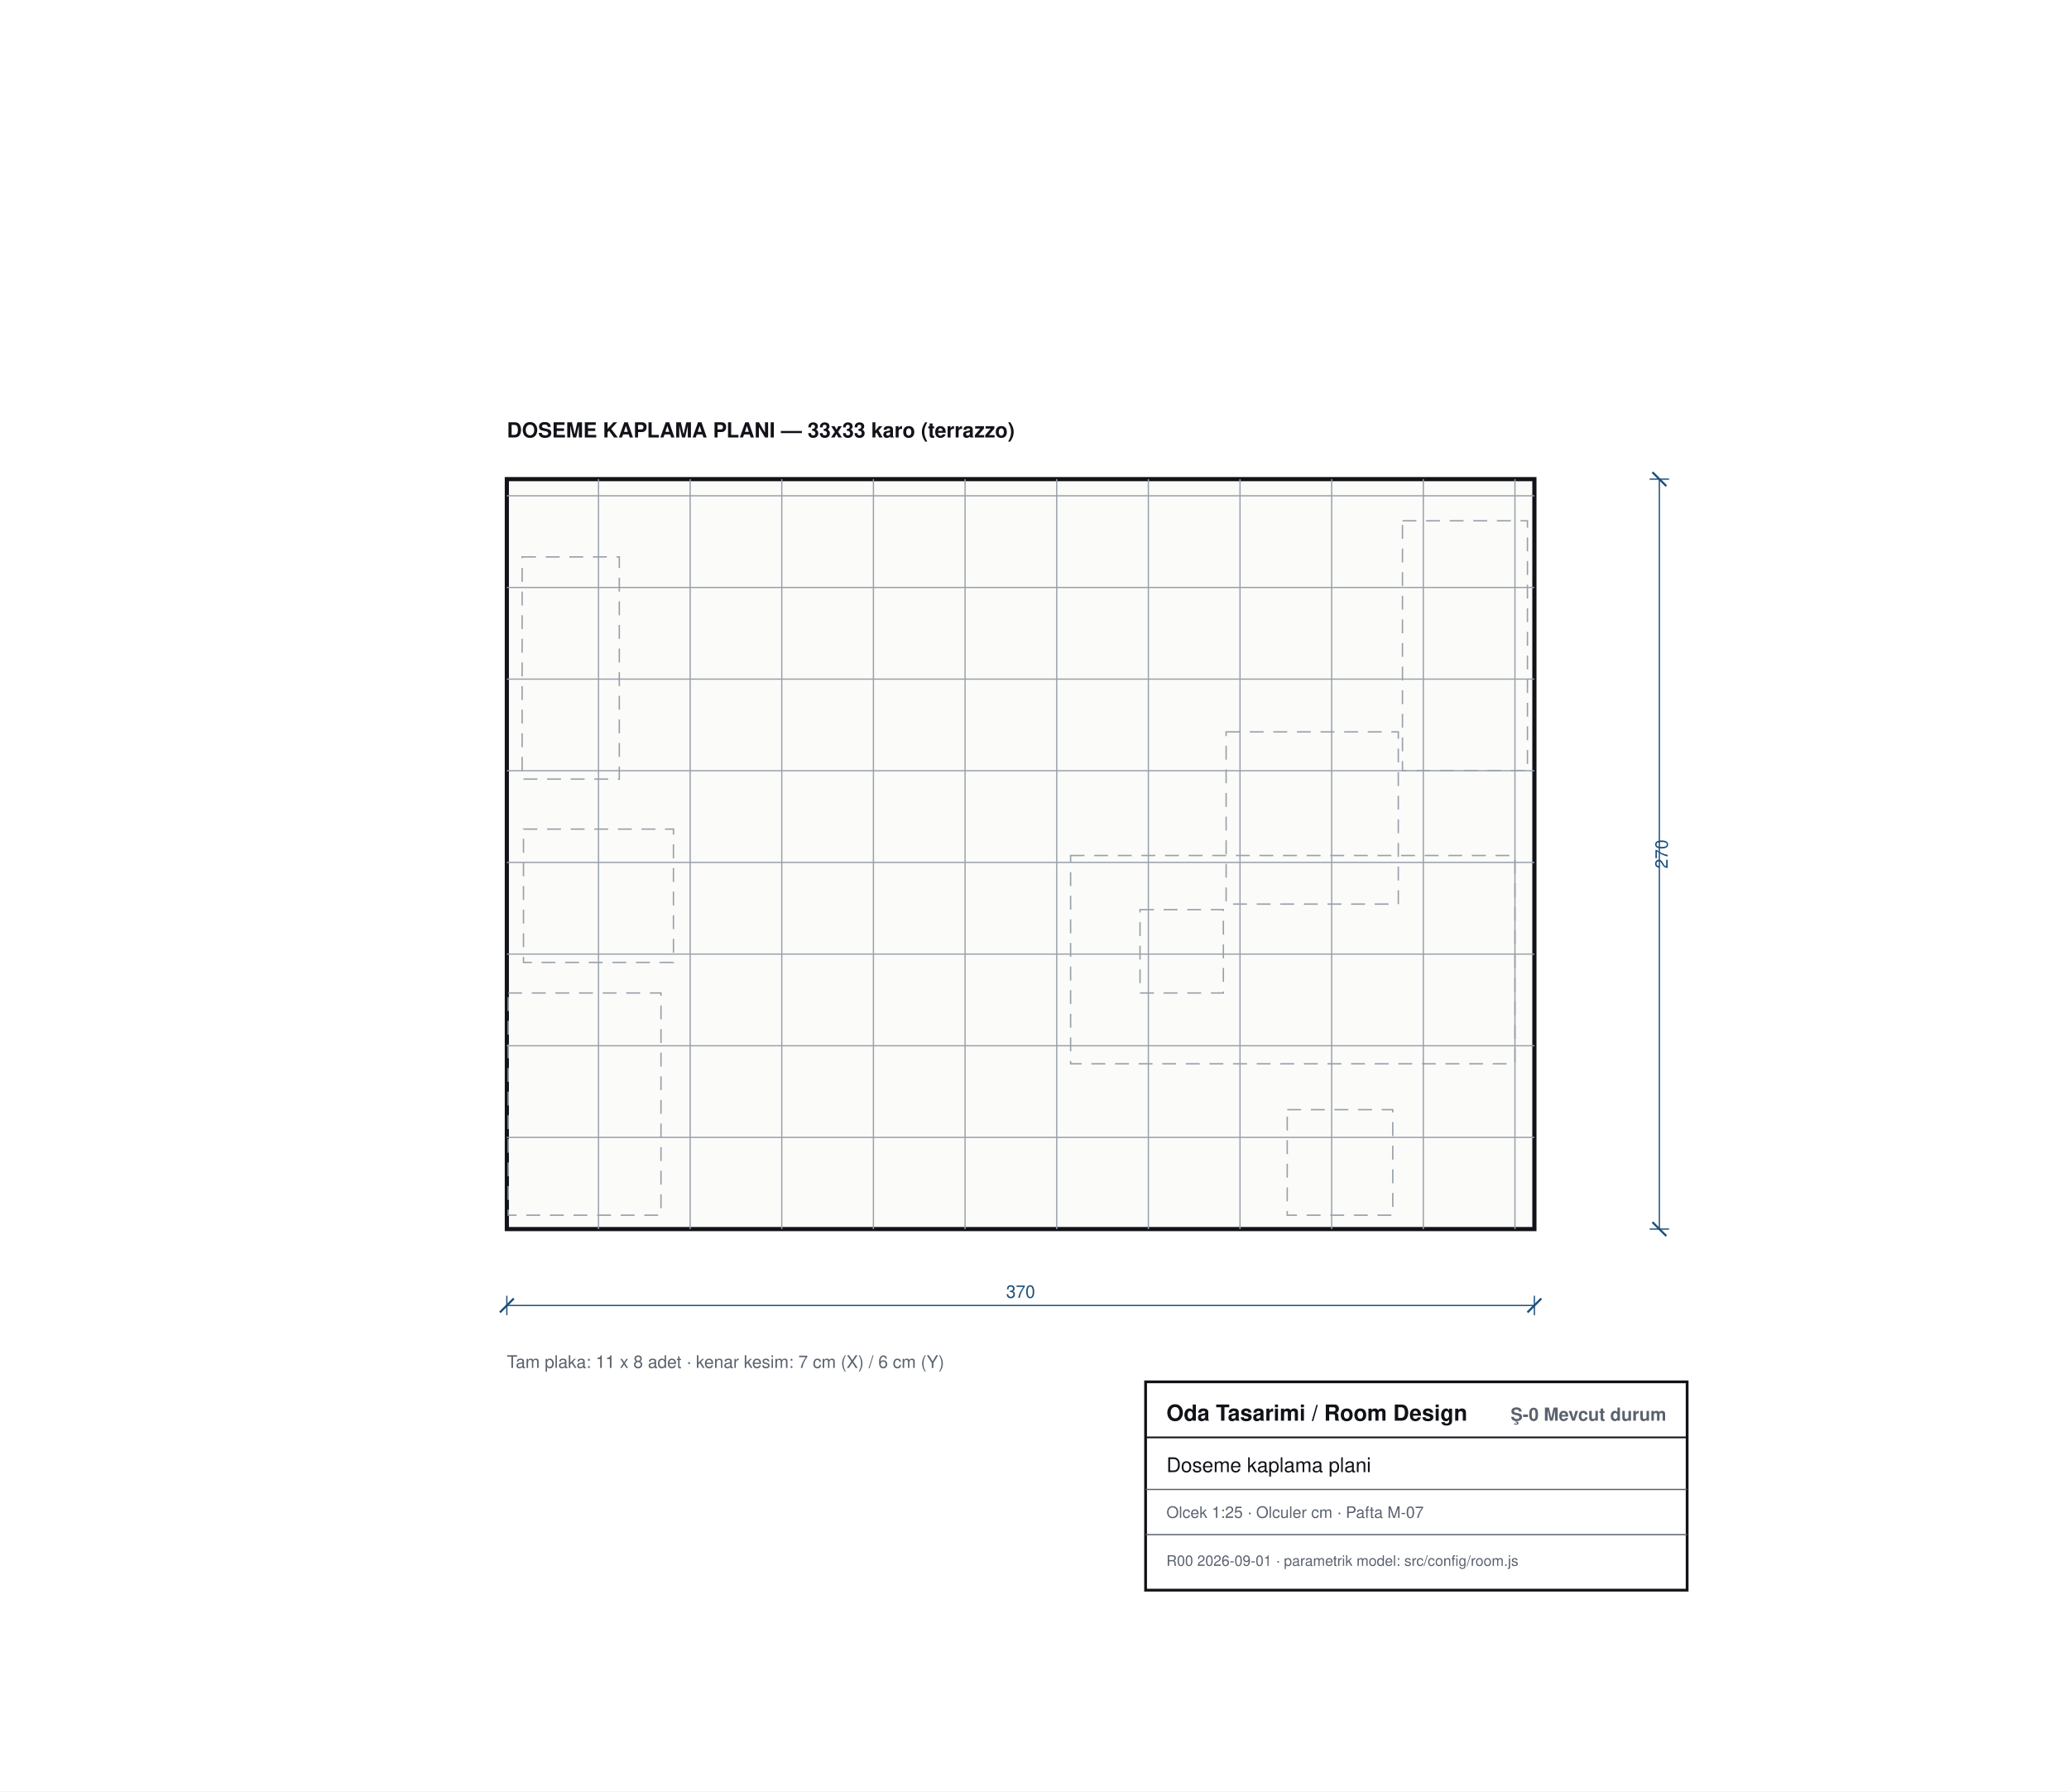
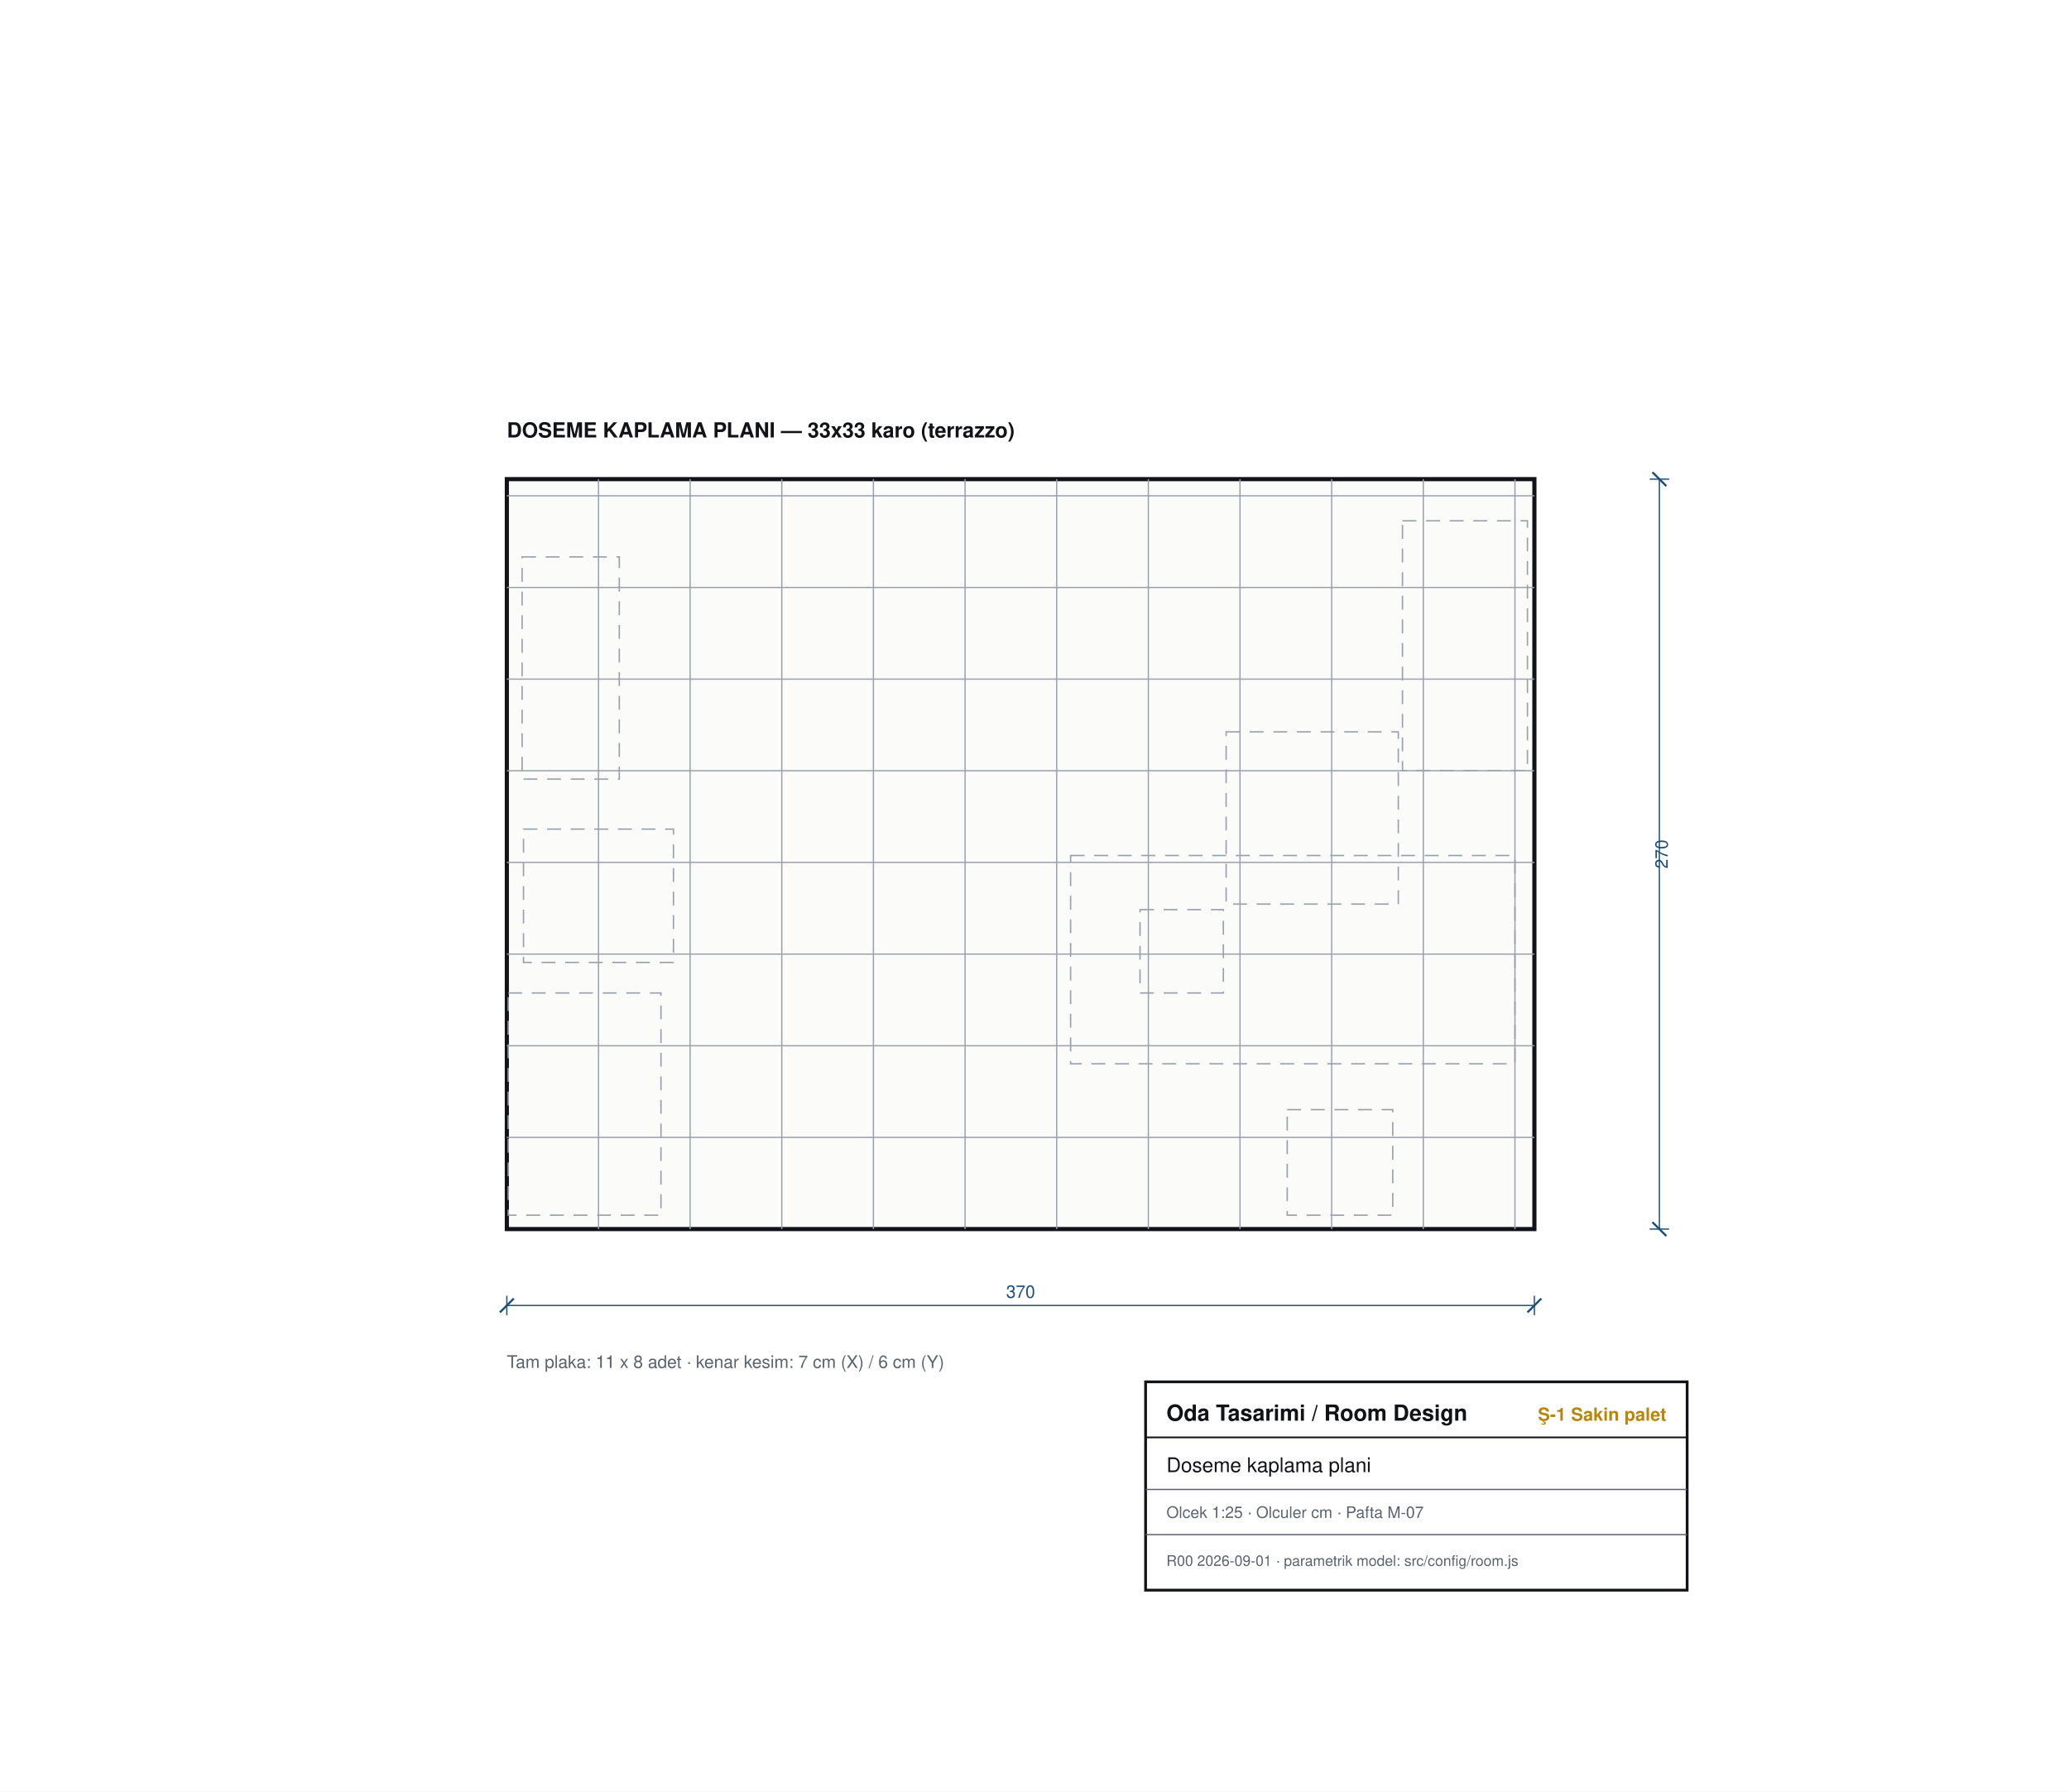
<svg xmlns="http://www.w3.org/2000/svg" width="298mm" height="258mm" viewBox="0 0 298 258" font-family="Helvetica,Arial,sans-serif">
  <rect width="298" height="258" fill="#ffffff" />
  <rect x="73.00" y="69.00" width="148.00" height="108.00" fill="#fbfbf9" stroke="#111318" stroke-width="0.6" />
  <line x1="86.20" y1="177.00" x2="86.20" y2="69.00" stroke="#98a0ab" stroke-width="0.18" />
  <line x1="99.40" y1="177.00" x2="99.40" y2="69.00" stroke="#98a0ab" stroke-width="0.18" />
  <line x1="112.60" y1="177.00" x2="112.60" y2="69.00" stroke="#98a0ab" stroke-width="0.18" />
  <line x1="125.80" y1="177.00" x2="125.80" y2="69.00" stroke="#98a0ab" stroke-width="0.18" />
  <line x1="139.00" y1="177.00" x2="139.00" y2="69.00" stroke="#98a0ab" stroke-width="0.18" />
  <line x1="152.20" y1="177.00" x2="152.20" y2="69.00" stroke="#98a0ab" stroke-width="0.18" />
  <line x1="165.40" y1="177.00" x2="165.40" y2="69.00" stroke="#98a0ab" stroke-width="0.18" />
  <line x1="178.60" y1="177.00" x2="178.60" y2="69.00" stroke="#98a0ab" stroke-width="0.18" />
  <line x1="191.80" y1="177.00" x2="191.80" y2="69.00" stroke="#98a0ab" stroke-width="0.18" />
  <line x1="205.00" y1="177.00" x2="205.00" y2="69.00" stroke="#98a0ab" stroke-width="0.18" />
  <line x1="218.20" y1="177.00" x2="218.20" y2="69.00" stroke="#98a0ab" stroke-width="0.18" />
  <line x1="73.00" y1="163.80" x2="221.00" y2="163.80" stroke="#98a0ab" stroke-width="0.18" />
  <line x1="73.00" y1="150.60" x2="221.00" y2="150.60" stroke="#98a0ab" stroke-width="0.18" />
  <line x1="73.00" y1="137.40" x2="221.00" y2="137.40" stroke="#98a0ab" stroke-width="0.18" />
  <line x1="73.00" y1="124.20" x2="221.00" y2="124.20" stroke="#98a0ab" stroke-width="0.18" />
  <line x1="73.00" y1="111.00" x2="221.00" y2="111.00" stroke="#98a0ab" stroke-width="0.18" />
  <line x1="73.00" y1="97.80" x2="221.00" y2="97.80" stroke="#98a0ab" stroke-width="0.18" />
  <line x1="73.00" y1="84.60" x2="221.00" y2="84.60" stroke="#98a0ab" stroke-width="0.18" />
  <line x1="73.00" y1="71.40" x2="221.00" y2="71.40" stroke="#98a0ab" stroke-width="0.18" />
  <text x="73.00" y="63.00" font-size="3" fill="#111318" text-anchor="start" font-weight="700">DOSEME KAPLAMA PLANI — 33x33 karo (terrazzo)</text>
  <rect x="154.20" y="123.20" width="64.00" height="30.00" fill="none" stroke="#98a0ab" stroke-width="0.2" stroke-dasharray="2 1.4" />
  <rect x="73.20" y="143.00" width="22.00" height="32.00" fill="none" stroke="#98a0ab" stroke-width="0.2" stroke-dasharray="2 1.4" />
  <rect x="75.20" y="80.20" width="14.00" height="32.00" fill="none" stroke="#98a0ab" stroke-width="0.2" stroke-dasharray="2 1.4" />
  <rect x="176.60" y="105.40" width="24.80" height="24.80" fill="none" stroke="#98a0ab" stroke-width="0.2" stroke-dasharray="2 1.4" />
  <rect x="75.40" y="119.40" width="21.60" height="19.20" fill="none" stroke="#98a0ab" stroke-width="0.2" stroke-dasharray="2 1.4" />
  <rect x="202.00" y="75.00" width="18.00" height="36.00" fill="none" stroke="#98a0ab" stroke-width="0.2" stroke-dasharray="2 1.4" />
  <rect x="185.40" y="159.80" width="15.20" height="15.20" fill="none" stroke="#98a0ab" stroke-width="0.2" stroke-dasharray="2 1.4" />
  <rect x="164.20" y="131.00" width="12.00" height="12.00" fill="none" stroke="#98a0ab" stroke-width="0.2" stroke-dasharray="2 1.4" />
  <line x1="73.00" y1="186.60" x2="73.00" y2="189.40" stroke="#1b4f7a" stroke-width="0.18" />
  <line x1="221.00" y1="186.60" x2="221.00" y2="189.40" stroke="#1b4f7a" stroke-width="0.18" />
  <line x1="73.00" y1="188.00" x2="221.00" y2="188.00" stroke="#1b4f7a" stroke-width="0.18" />
  <line x1="72.00" y1="189.00" x2="74.00" y2="187.00" stroke="#1b4f7a" stroke-width="0.3" />
  <line x1="220.00" y1="189.00" x2="222.00" y2="187.00" stroke="#1b4f7a" stroke-width="0.3" />
  <text x="147.00" y="186.90" font-size="2.5" fill="#1b4f7a" text-anchor="middle">370</text>
  <line x1="240.40" y1="69.00" x2="237.60" y2="69.00" stroke="#1b4f7a" stroke-width="0.18" />
  <line x1="240.40" y1="177.00" x2="237.60" y2="177.00" stroke="#1b4f7a" stroke-width="0.18" />
  <line x1="239.00" y1="69.00" x2="239.00" y2="177.00" stroke="#1b4f7a" stroke-width="0.18" />
  <line x1="238.00" y1="68.00" x2="240.00" y2="70.00" stroke="#1b4f7a" stroke-width="0.3" />
  <line x1="238.00" y1="176.00" x2="240.00" y2="178.00" stroke="#1b4f7a" stroke-width="0.3" />
  <text x="240.20" y="123.00" font-size="2.5" fill="#1b4f7a" text-anchor="middle" transform="rotate(-90 240.20 123.00)">270</text>
  <text x="73.00" y="197.00" font-size="2.5" fill="#5a626e" text-anchor="start">Tam plaka: 11 x 8 adet  ·  kenar kesim: 7 cm (X) / 6 cm (Y)</text>
  <rect x="165.00" y="199.00" width="78.00" height="30.00" fill="#ffffff" stroke="#111318" stroke-width="0.4" />
  <line x1="165.00" y1="207.00" x2="243.00" y2="207.00" stroke="#111318" stroke-width="0.25" />
  <line x1="165.00" y1="214.50" x2="243.00" y2="214.50" stroke="#5a626e" stroke-width="0.18" />
  <line x1="165.00" y1="221.00" x2="243.00" y2="221.00" stroke="#5a626e" stroke-width="0.18" />
  <text x="168.00" y="204.60" font-size="3.2" fill="#111318" text-anchor="start" font-weight="700">Oda Tasarimi / Room Design</text>
  <text x="168.00" y="212.00" font-size="2.9" fill="#111318" text-anchor="start">Doseme kaplama plani</text>
  <text x="168.00" y="218.60" font-size="2.3" fill="#5a626e" text-anchor="start">Olcek 1:25  ·  Olculer cm  ·  Pafta M-07</text>
-   <text x="240.00" y="204.60" font-size="2.6" fill="#5a626e" text-anchor="end" font-weight="700">Ş-0 Mevcut durum</text>
+   <text x="240.00" y="204.60" font-size="2.6" fill="#b8860b" text-anchor="end" font-weight="700">Ş-1 Sakin palet</text>
  <text x="168.00" y="225.50" font-size="2.1" fill="#5a626e" text-anchor="start">R00  2026-09-01  ·  parametrik model: src/config/room.js</text>
</svg>
